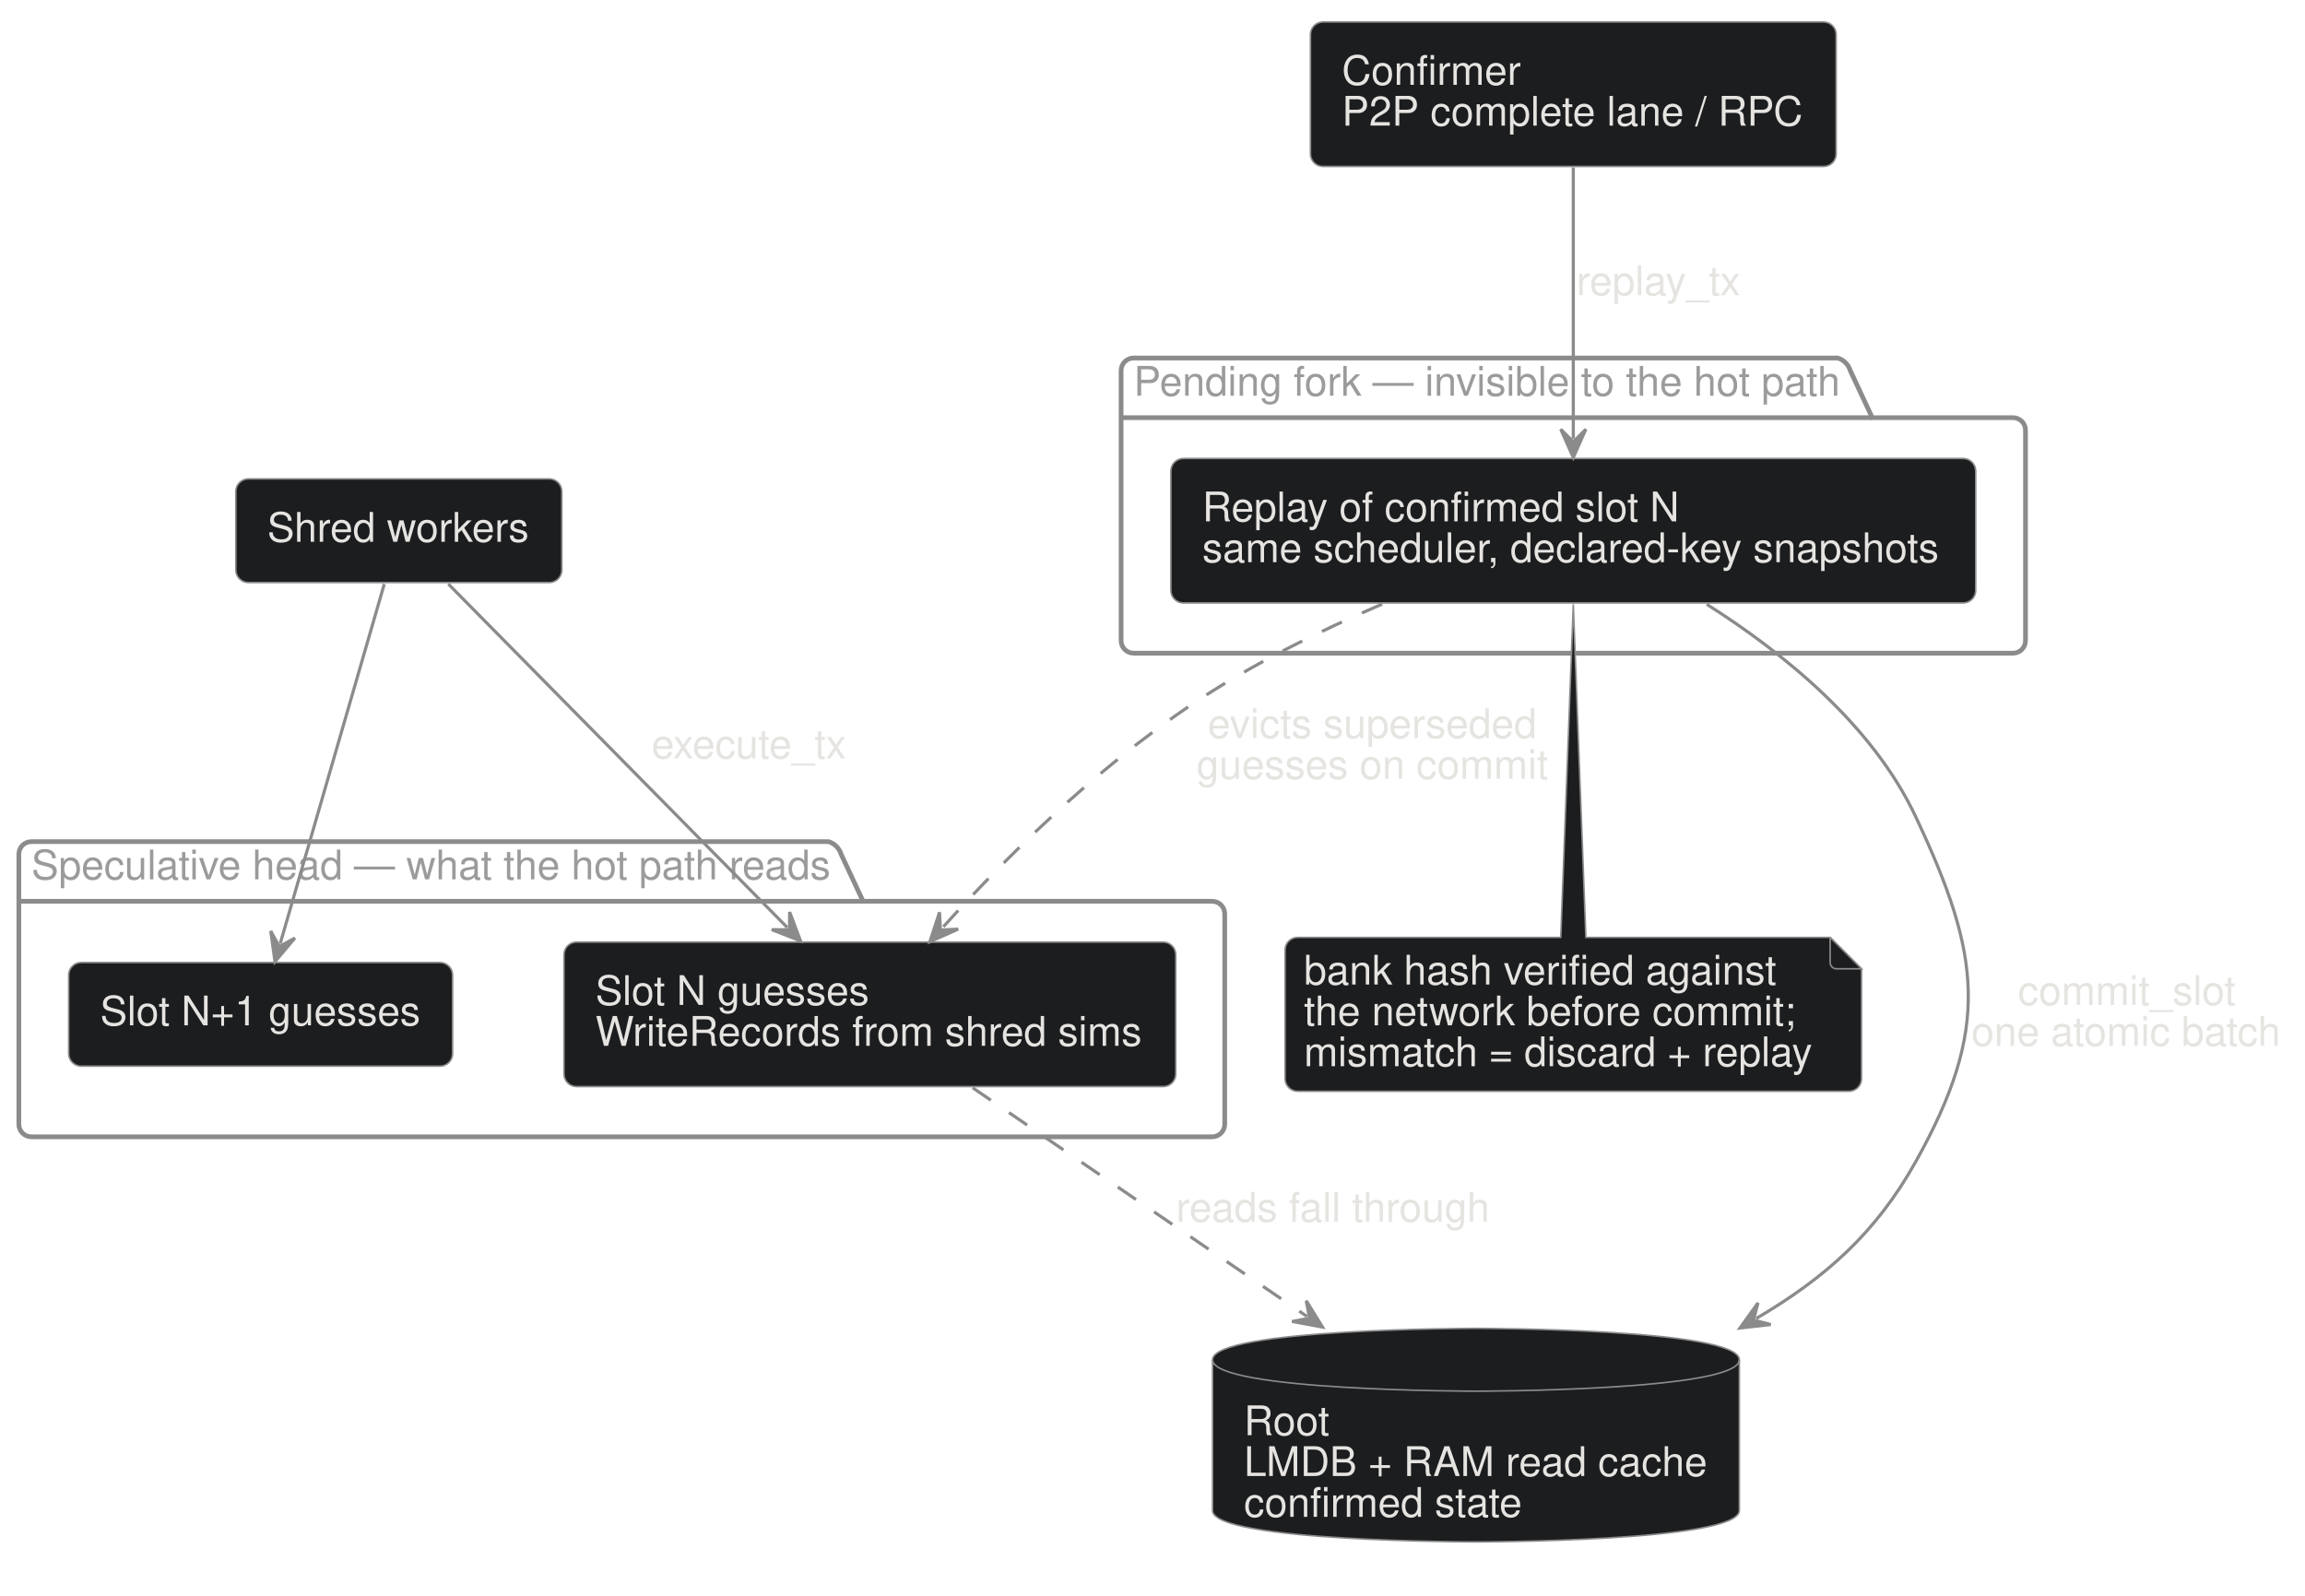
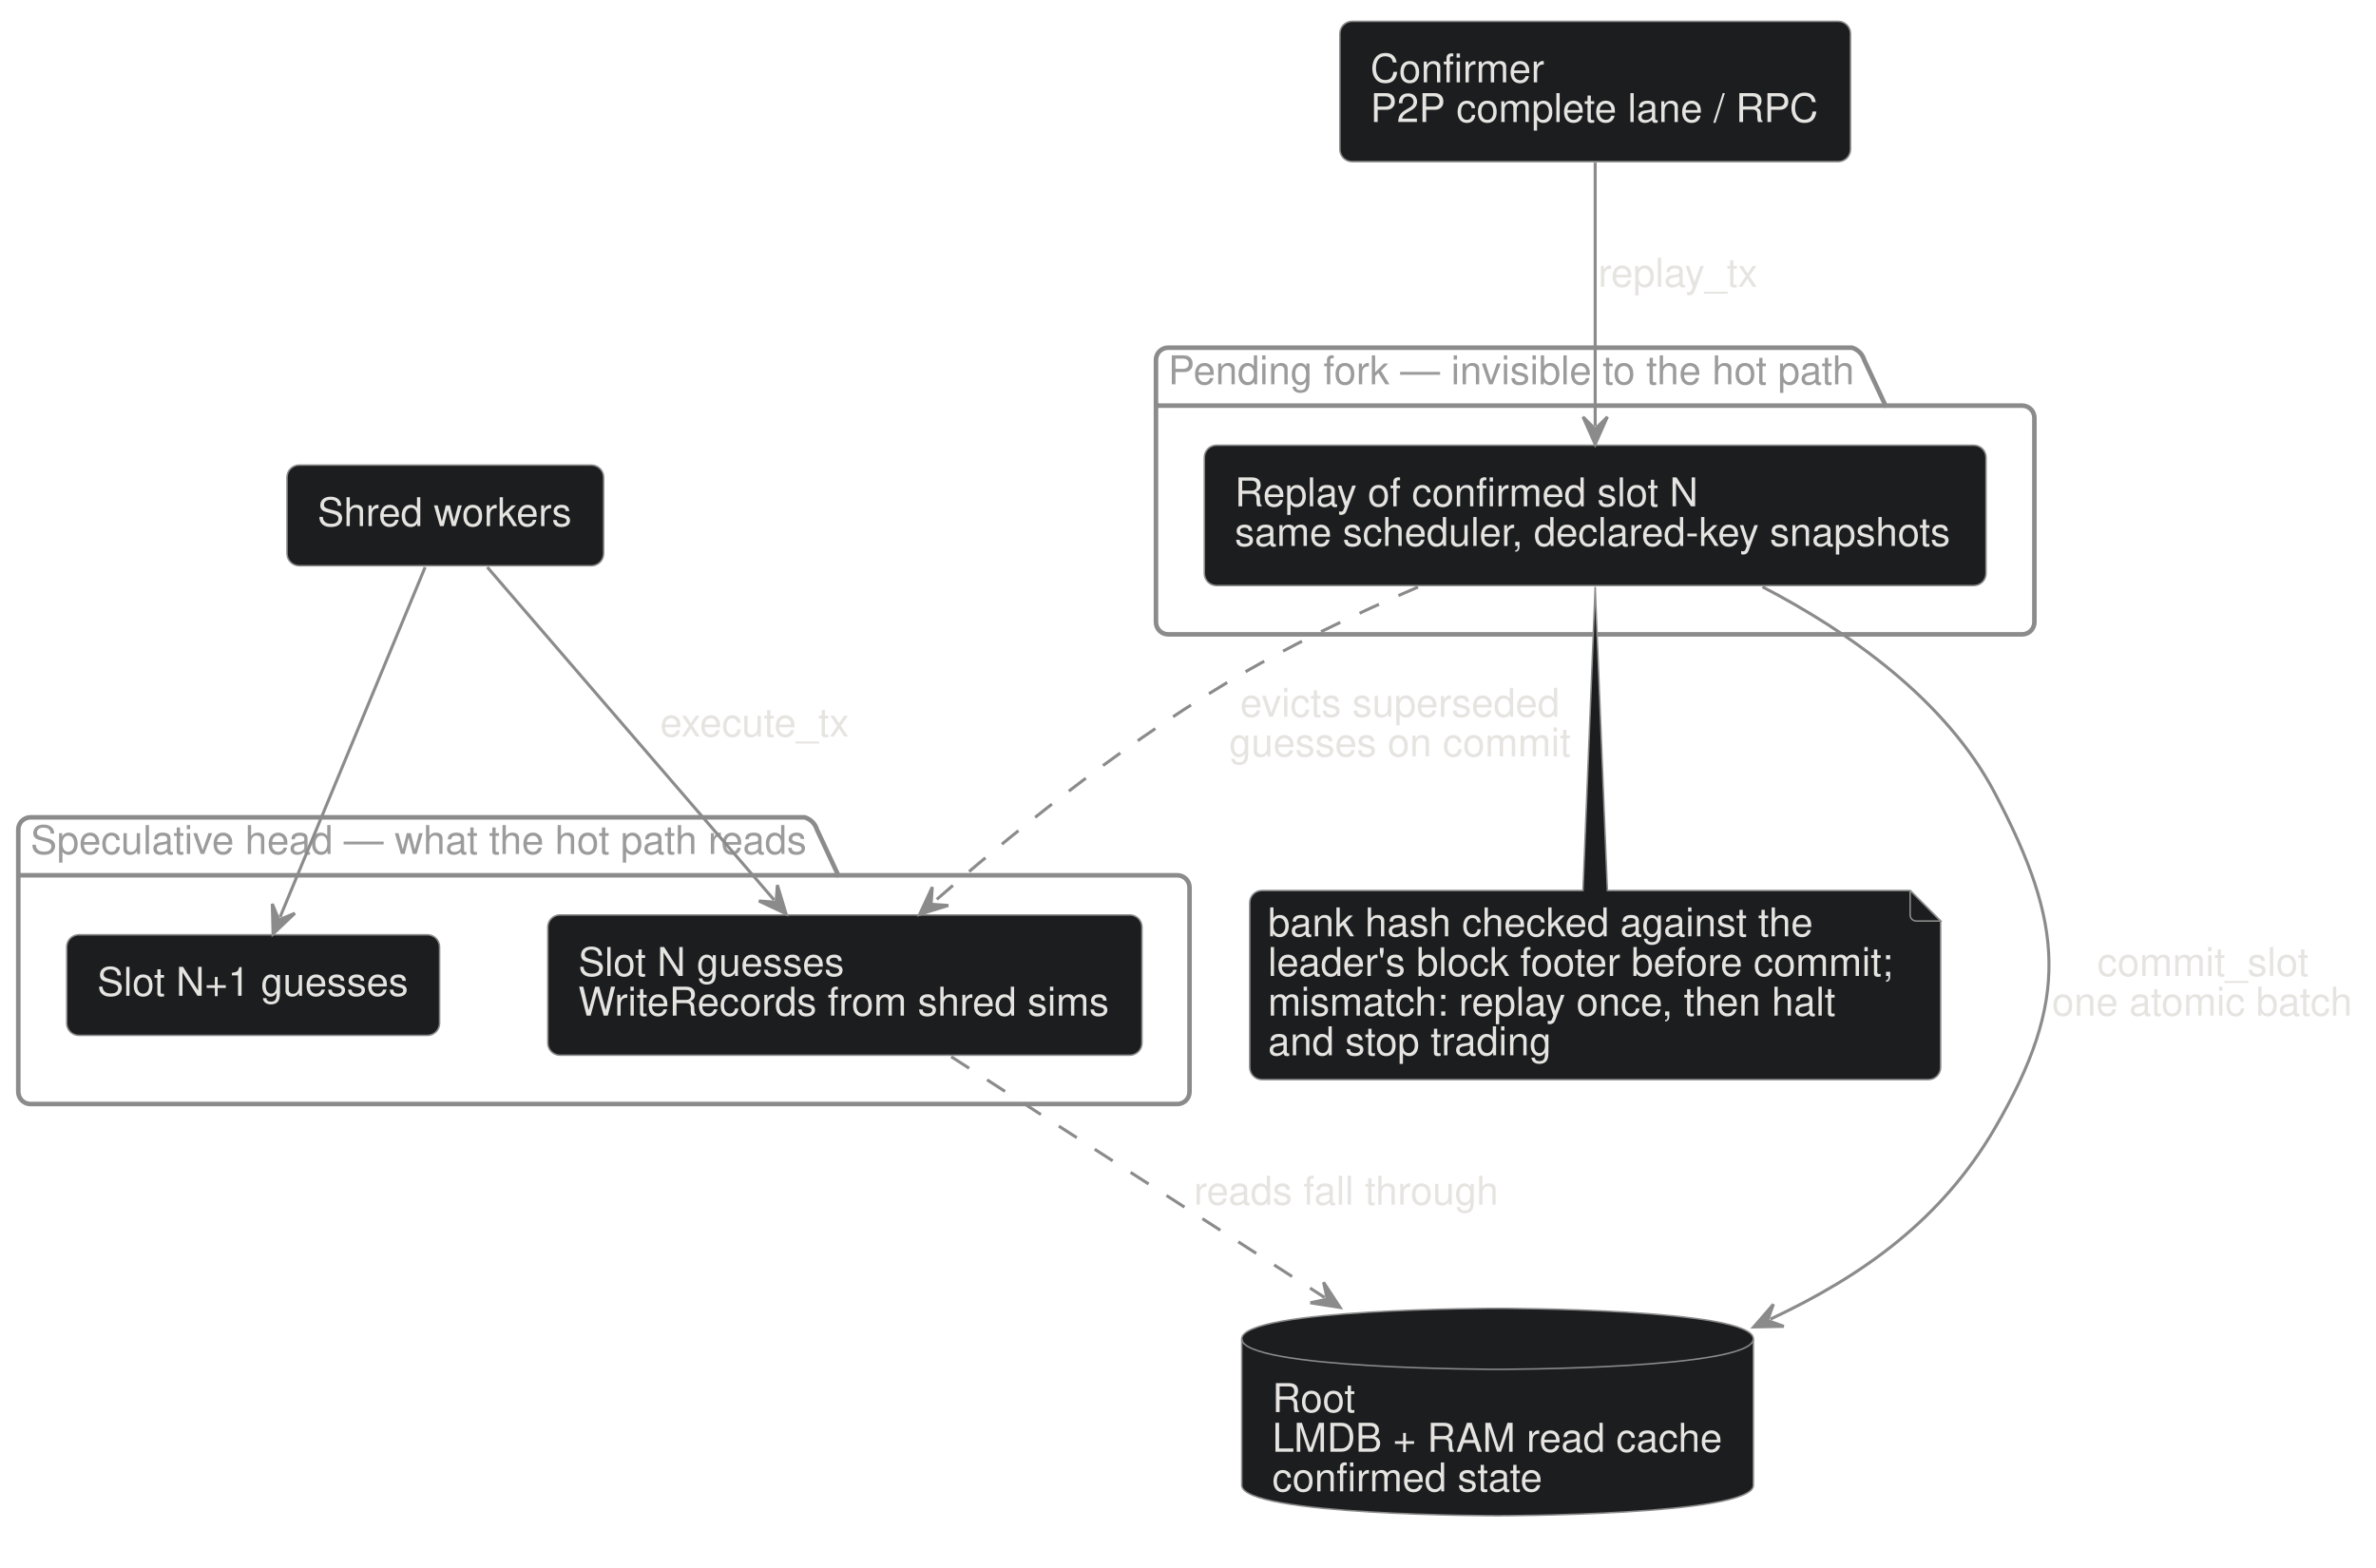
- <svg xmlns="http://www.w3.org/2000/svg" contentStyleType="text/css" data-diagram-type="DESCRIPTION" height="508px" preserveAspectRatio="none" style="width:734px;height:508px;" version="1.1" viewBox="0 0 734 508" width="734px" zoomAndPan="magnify">
+ <svg xmlns="http://www.w3.org/2000/svg" contentStyleType="text/css" data-diagram-type="DESCRIPTION" height="514px" preserveAspectRatio="none" style="width:779px;height:514px;" version="1.1" viewBox="0 0 779 514" width="779px" zoomAndPan="magnify">
  <defs />
  <g>
    <g class="cluster" data-qualified-name="Speculative head . what the hot path reads" data-source-line="33" id="ent0003">
      <path d="M10,268 L263.836,268 A6,6 0 0 1 267.836,272 L274.836,287 L386,287 A4,4 0 0 1 390,291 L390,358 A4,4 0 0 1 386,362 L10,362 A4,4 0 0 1 6,358 L6,272 A4,4 0 0 1 10,268" fill="none" style="stroke:#8B8B8B;stroke-width:1.5;" />
      <line style="stroke:#8B8B8B;stroke-width:1.5;" x1="6" x2="274.836" y1="287" y2="287" />
      <text fill="#9B9B9B" font-family="Helvetica" font-size="13" lengthAdjust="spacing" textLength="255.836" x="10" y="280.01">Speculative head — what the hot path reads</text>
    </g>
    <g class="cluster" data-qualified-name="Pending fork . invisible to the hot path" data-source-line="38" id="ent0006">
-       <path d="M361,114 L585.192,114 A6,6 0 0 1 589.192,118 L596.192,133 L641,133 A4,4 0 0 1 645,137 L645,204 A4,4 0 0 1 641,208 L361,208 A4,4 0 0 1 357,204 L357,118 A4,4 0 0 1 361,114" fill="none" style="stroke:#8B8B8B;stroke-width:1.5;" />
-       <line style="stroke:#8B8B8B;stroke-width:1.5;" x1="357" x2="596.192" y1="133" y2="133" />
-       <text fill="#9B9B9B" font-family="Helvetica" font-size="13" lengthAdjust="spacing" textLength="226.192" x="361" y="126.01">Pending fork — invisible to the hot path</text>
+       <path d="M383,114 L607.192,114 A6,6 0 0 1 611.192,118 L618.192,133 L663,133 A4,4 0 0 1 667,137 L667,204 A4,4 0 0 1 663,208 L383,208 A4,4 0 0 1 379,204 L379,118 A4,4 0 0 1 383,114" fill="none" style="stroke:#8B8B8B;stroke-width:1.5;" />
+       <line style="stroke:#8B8B8B;stroke-width:1.5;" x1="379" x2="618.192" y1="133" y2="133" />
+       <text fill="#9B9B9B" font-family="Helvetica" font-size="13" lengthAdjust="spacing" textLength="226.192" x="383" y="126.01">Pending fork — invisible to the hot path</text>
    </g>
    <g class="entity" data-qualified-name="Speculative head . what the hot path reads.specN" data-source-line="34" id="ent0004">
      <rect fill="#1B1D1F" height="46" rx="4" ry="4" style="stroke:#8B8B8B;stroke-width:0.5;" width="194.808" x="179.6" y="300" />
      <text fill="#E6E4E1" font-family="Helvetica" font-size="13" lengthAdjust="spacing" textLength="87.433" x="189.6" y="320.01">Slot N guesses</text>
      <text fill="#E6E4E1" font-family="Helvetica" font-size="13" lengthAdjust="spacing" textLength="174.808" x="189.6" y="333.01">WriteRecords from shred sims</text>
    </g>
    <g class="entity" data-qualified-name="Speculative head . what the hot path reads.specN1" data-source-line="35" id="ent0005">
      <rect fill="#1B1D1F" height="33" rx="4" ry="4" style="stroke:#8B8B8B;stroke-width:0.5;" width="122.254" x="21.87" y="306.5" />
      <text fill="#E6E4E1" font-family="Helvetica" font-size="13" lengthAdjust="spacing" textLength="102.254" x="31.87" y="326.51">Slot N+1 guesses</text>
    </g>
    <g class="entity" data-qualified-name="Pending fork . invisible to the hot path.pending" data-source-line="39" id="ent0007">
-       <rect fill="#1B1D1F" height="46" rx="4" ry="4" style="stroke:#8B8B8B;stroke-width:0.5;" width="256.291" x="372.85" y="146" />
-       <text fill="#E6E4E1" font-family="Helvetica" font-size="13" lengthAdjust="spacing" textLength="152.452" x="382.85" y="166.01">Replay of confirmed slot N</text>
-       <text fill="#E6E4E1" font-family="Helvetica" font-size="13" lengthAdjust="spacing" textLength="236.292" x="382.85" y="179.01">same scheduler, declared-key snapshots</text>
+       <rect fill="#1B1D1F" height="46" rx="4" ry="4" style="stroke:#8B8B8B;stroke-width:0.5;" width="256.291" x="394.85" y="146" />
+       <text fill="#E6E4E1" font-family="Helvetica" font-size="13" lengthAdjust="spacing" textLength="152.452" x="404.85" y="166.01">Replay of confirmed slot N</text>
+       <text fill="#E6E4E1" font-family="Helvetica" font-size="13" lengthAdjust="spacing" textLength="236.292" x="404.85" y="179.01">same scheduler, declared-key snapshots</text>
    </g>
    <g class="entity" data-qualified-name="root" data-source-line="31" id="ent0002">
-       <path d="M386.12,433 C386.12,423 469.997,423 469.997,423 C469.997,423 553.874,423 553.874,433 L553.874,481 C553.874,491 469.997,491 469.997,491 C469.997,491 386.12,491 386.12,481 L386.12,433" fill="#1B1D1F" style="stroke:#8B8B8B;stroke-width:0.5;" />
-       <path d="M386.12,433 C386.12,443 469.997,443 469.997,443 C469.997,443 553.874,443 553.874,433" fill="none" style="stroke:#8B8B8B;stroke-width:0.5;" />
-       <text fill="#E6E4E1" font-family="Helvetica" font-size="13" lengthAdjust="spacing" textLength="27.46" x="396.12" y="457.01">Root</text>
-       <text fill="#E6E4E1" font-family="Helvetica" font-size="13" lengthAdjust="spacing" textLength="147.754" x="396.12" y="470.01">LMDB + RAM read cache</text>
-       <text fill="#E6E4E1" font-family="Helvetica" font-size="13" lengthAdjust="spacing" textLength="88.874" x="396.12" y="483.01">confirmed state</text>
+       <path d="M407.12,439 C407.12,429 490.997,429 490.997,429 C490.997,429 574.874,429 574.874,439 L574.874,487 C574.874,497 490.997,497 490.997,497 C490.997,497 407.12,497 407.12,487 L407.12,439" fill="#1B1D1F" style="stroke:#8B8B8B;stroke-width:0.5;" />
+       <path d="M407.12,439 C407.12,449 490.997,449 490.997,449 C490.997,449 574.874,449 574.874,439" fill="none" style="stroke:#8B8B8B;stroke-width:0.5;" />
+       <text fill="#E6E4E1" font-family="Helvetica" font-size="13" lengthAdjust="spacing" textLength="27.46" x="417.12" y="463.01">Root</text>
+       <text fill="#E6E4E1" font-family="Helvetica" font-size="13" lengthAdjust="spacing" textLength="147.754" x="417.12" y="476.01">LMDB + RAM read cache</text>
+       <text fill="#E6E4E1" font-family="Helvetica" font-size="13" lengthAdjust="spacing" textLength="88.874" x="417.12" y="489.01">confirmed state</text>
    </g>
    <g class="entity" data-qualified-name="workers" data-source-line="42" id="ent0008">
-       <rect fill="#1B1D1F" height="33" rx="4" ry="4" style="stroke:#8B8B8B;stroke-width:0.5;" width="103.808" x="75.1" y="152.5" />
-       <text fill="#E6E4E1" font-family="Helvetica" font-size="13" lengthAdjust="spacing" textLength="83.808" x="85.1" y="172.51">Shred workers</text>
+       <rect fill="#1B1D1F" height="33" rx="4" ry="4" style="stroke:#8B8B8B;stroke-width:0.5;" width="103.808" x="94.1" y="152.5" />
+       <text fill="#E6E4E1" font-family="Helvetica" font-size="13" lengthAdjust="spacing" textLength="83.808" x="104.1" y="172.51">Shred workers</text>
    </g>
    <g class="entity" data-qualified-name="confirmer" data-source-line="43" id="ent0009">
-       <rect fill="#1B1D1F" height="46" rx="4" ry="4" style="stroke:#8B8B8B;stroke-width:0.5;" width="167.405" x="417.3" y="7" />
-       <text fill="#E6E4E1" font-family="Helvetica" font-size="13" lengthAdjust="spacing" textLength="57.065" x="427.3" y="27.01">Confirmer</text>
-       <text fill="#E6E4E1" font-family="Helvetica" font-size="13" lengthAdjust="spacing" textLength="147.405" x="427.3" y="40.01">P2P complete lane / RPC</text>
+       <rect fill="#1B1D1F" height="46" rx="4" ry="4" style="stroke:#8B8B8B;stroke-width:0.5;" width="167.405" x="439.3" y="7" />
+       <text fill="#E6E4E1" font-family="Helvetica" font-size="13" lengthAdjust="spacing" textLength="57.065" x="449.3" y="27.01">Confirmer</text>
+       <text fill="#E6E4E1" font-family="Helvetica" font-size="13" lengthAdjust="spacing" textLength="147.405" x="449.3" y="40.01">P2P complete lane / RPC</text>
    </g>
    <g class="entity" data-qualified-name="GMN16" data-source-line="52" id="ent0017">
-       <path d="M409.22,302.5 L409.22,343.5 A4,4 0 0 0 413.22,347.5 L588.784,347.5 A4,4 0 0 0 592.784,343.5 L592.784,308.5 L582.784,298.5 L505,298.5 L501,192.43 L497,298.5 L413.22,298.5 A4,4 0 0 0 409.22,302.5" fill="#1B1D1F" style="stroke:#8B8B8B;stroke-width:0.5;" />
-       <path d="M582.784,298.5 L582.784,306.5 A2,2 0 0 0 584.784,308.5 L592.784,308.5 L582.784,298.5" fill="#1B1D1F" style="stroke:#8B8B8B;stroke-width:0.5;" />
-       <text fill="#E6E4E1" font-family="Helvetica" font-size="13" lengthAdjust="spacing" textLength="151.042" x="415.22" y="313.51">bank hash verified against</text>
-       <text fill="#E6E4E1" font-family="Helvetica" font-size="13" lengthAdjust="spacing" textLength="156.787" x="415.22" y="326.51">the network before commit;</text>
-       <text fill="#E6E4E1" font-family="Helvetica" font-size="13" lengthAdjust="spacing" textLength="162.564" x="415.22" y="339.51">mismatch = discard + replay</text>
+       <path d="M409.74,296 L409.74,350 A4,4 0 0 0 413.74,354 L632.258,354 A4,4 0 0 0 636.258,350 L636.258,302 L626.258,292 L527,292 L523,192.43 L519,292 L413.74,292 A4,4 0 0 0 409.74,296" fill="#1B1D1F" style="stroke:#8B8B8B;stroke-width:0.5;" />
+       <path d="M626.258,292 L626.258,300 A2,2 0 0 0 628.258,302 L636.258,302 L626.258,292" fill="#1B1D1F" style="stroke:#8B8B8B;stroke-width:0.5;" />
+       <text fill="#E6E4E1" font-family="Helvetica" font-size="13" lengthAdjust="spacing" textLength="179.239" x="415.74" y="307.01">bank hash checked against the</text>
+       <text fill="#E6E4E1" font-family="Helvetica" font-size="13" lengthAdjust="spacing" textLength="205.518" x="415.74" y="320.01">leader's block footer before commit;</text>
+       <text fill="#E6E4E1" font-family="Helvetica" font-size="13" lengthAdjust="spacing" textLength="187.148" x="415.74" y="333.01">mismatch: replay once, then halt</text>
+       <text fill="#E6E4E1" font-family="Helvetica" font-size="13" lengthAdjust="spacing" textLength="93.234" x="415.74" y="346.01">and stop trading</text>
    </g>
    <g class="link" data-entity-1="ent0008" data-entity-2="ent0004" data-link-type="dependency" data-source-line="45" id="lnk10">
-       <path d="M142.77,185.98 C169.62,213.19 220.075,264.32 250.715,295.36" fill="none" id="workers-to-specN" style="stroke:#8B8B8B;stroke-width:1;" />
-       <polygon fill="#8B8B8B" points="254.93,299.63,251.454,290.415,251.417,296.072,245.761,296.035,254.93,299.63" style="stroke:#8B8B8B;stroke-width:1;" />
-       <text fill="#E6E4E1" font-family="Helvetica" font-size="13" lengthAdjust="spacing" textLength="62.873" x="207.5" y="241.51">execute_tx</text>
+       <path d="M159.77,185.98 C183.22,213.19 227.042,264.046 253.802,295.086" fill="none" id="workers-to-specN" style="stroke:#8B8B8B;stroke-width:1;" />
+       <polygon fill="#8B8B8B" points="257.72,299.63,254.873,290.202,254.455,295.843,248.814,295.425,257.72,299.63" style="stroke:#8B8B8B;stroke-width:1;" />
+       <text fill="#E6E4E1" font-family="Helvetica" font-size="13" lengthAdjust="spacing" textLength="62.873" x="216.43" y="241.51">execute_tx</text>
    </g>
    <g class="link" data-entity-1="ent0008" data-entity-2="ent0005" data-link-type="dependency" data-source-line="46" id="lnk11">
-       <path d="M122.37,185.98 C113.9,215.25 97.659,271.367 89.23,300.467" fill="none" id="workers-to-specN1" style="stroke:#8B8B8B;stroke-width:1;" />
-       <polygon fill="#8B8B8B" points="87.56,306.23,93.906,298.698,88.951,301.428,86.222,296.472,87.56,306.23" style="stroke:#8B8B8B;stroke-width:1;" />
+       <path d="M139.38,185.98 C127.25,215.25 103.899,271.588 91.829,300.688" fill="none" id="workers-to-specN1" style="stroke:#8B8B8B;stroke-width:1;" />
+       <polygon fill="#8B8B8B" points="89.53,306.23,96.673,299.449,91.446,301.611,89.283,296.384,89.53,306.23" style="stroke:#8B8B8B;stroke-width:1;" />
    </g>
    <g class="link" data-entity-1="ent0004" data-entity-2="ent0002" data-link-type="dependency" data-source-line="47" id="lnk12">
-       <path d="M309.74,346.39 C340.28,367.28 381.298,395.332 416.178,419.192" fill="none" id="specN-to-root" style="stroke:#8B8B8B;stroke-width:1;stroke-dasharray:7,7;" />
-       <polygon fill="#8B8B8B" points="421.13,422.58,415.96,414.197,417.003,419.757,411.443,420.8,421.13,422.58" style="stroke:#8B8B8B;stroke-width:1;" />
-       <text fill="#E6E4E1" font-family="Helvetica" font-size="13" lengthAdjust="spacing" textLength="100.452" x="374.5" y="389.01">reads fall through</text>
+       <path d="M311.86,346.48 C346.44,368.78 394.808,399.968 434.308,425.448" fill="none" id="specN-to-root" style="stroke:#8B8B8B;stroke-width:1;stroke-dasharray:7,7;" />
+       <polygon fill="#8B8B8B" points="439.35,428.7,433.955,420.46,435.148,425.99,429.619,427.183,439.35,428.7" style="stroke:#8B8B8B;stroke-width:1;" />
+       <text fill="#E6E4E1" font-family="Helvetica" font-size="13" lengthAdjust="spacing" textLength="100.452" x="391.42" y="395.01">reads fall through</text>
    </g>
    <g class="link" data-entity-1="ent0009" data-entity-2="ent0007" data-link-type="dependency" data-source-line="48" id="lnk13">
-       <path d="M501,53.32 C501,78.79 501,114.22 501,139.69" fill="none" id="confirmer-to-pending" style="stroke:#8B8B8B;stroke-width:1;" />
-       <polygon fill="#8B8B8B" points="501,145.69,505,136.69,501,140.69,497,136.69,501,145.69" style="stroke:#8B8B8B;stroke-width:1;" />
-       <text fill="#E6E4E1" font-family="Helvetica" font-size="13" lengthAdjust="spacing" textLength="52.749" x="502" y="94.01">replay_tx</text>
+       <path d="M523,53.32 C523,78.79 523,114.22 523,139.69" fill="none" id="confirmer-to-pending" style="stroke:#8B8B8B;stroke-width:1;" />
+       <polygon fill="#8B8B8B" points="523,145.69,527,136.69,523,140.69,519,136.69,523,145.69" style="stroke:#8B8B8B;stroke-width:1;" />
+       <text fill="#E6E4E1" font-family="Helvetica" font-size="13" lengthAdjust="spacing" textLength="52.749" x="524" y="94.01">replay_tx</text>
    </g>
    <g class="link" data-entity-1="ent0007" data-entity-2="ent0002" data-link-type="dependency" data-source-line="49" id="lnk14">
-       <path d="M543.51,192.44 C567.86,207.86 596.25,230.81 610,260 C630.84,304.23 633.87,327.33 610,370 C597.4,392.53 581.382,406.839 559.252,419.849" fill="none" id="pending-to-root" style="stroke:#8B8B8B;stroke-width:1;" />
-       <polygon fill="#8B8B8B" points="554.08,422.89,563.866,421.777,558.39,420.356,559.811,414.881,554.08,422.89" style="stroke:#8B8B8B;stroke-width:1;" />
-       <text fill="#E6E4E1" font-family="Helvetica" font-size="13" lengthAdjust="spacing" textLength="69.348" x="642.608" y="320.01">commit_slot</text>
-       <text fill="#E6E4E1" font-family="Helvetica" font-size="13" lengthAdjust="spacing" textLength="99.004" x="627.78" y="333.01">one atomic batch</text>
+       <path d="M577.85,192.43 C606.08,207.13 637.87,229.35 654,260 C676.77,303.26 678.65,327.78 654,370 C636.55,399.89 610.842,418.282 580.422,432.552" fill="none" id="pending-to-root" style="stroke:#8B8B8B;stroke-width:1;" />
+       <polygon fill="#8B8B8B" points="574.99,435.1,584.837,434.899,579.517,432.976,581.439,427.656,574.99,435.1" style="stroke:#8B8B8B;stroke-width:1;" />
+       <text fill="#E6E4E1" font-family="Helvetica" font-size="13" lengthAdjust="spacing" textLength="69.348" x="687.618" y="320.01">commit_slot</text>
+       <text fill="#E6E4E1" font-family="Helvetica" font-size="13" lengthAdjust="spacing" textLength="99.004" x="672.79" y="333.01">one atomic batch</text>
    </g>
    <g class="link" data-entity-1="ent0007" data-entity-2="ent0004" data-link-type="dependency" data-source-line="50" id="lnk15">
-       <path d="M440.1,192.38 C420.18,200.93 398.44,211.65 380,224 C347.39,245.84 319.584,273.9 300.134,295.41" fill="none" id="pending-to-specN" style="stroke:#8B8B8B;stroke-width:1;stroke-dasharray:7,7;" />
-       <polygon fill="#8B8B8B" points="296.11,299.86,305.113,295.867,299.464,296.151,299.179,290.502,296.11,299.86" style="stroke:#8B8B8B;stroke-width:1;" />
-       <text fill="#E6E4E1" font-family="Helvetica" font-size="13" lengthAdjust="spacing" textLength="104.781" x="384.606" y="235.01">evicts superseded</text>
-       <text fill="#E6E4E1" font-family="Helvetica" font-size="13" lengthAdjust="spacing" textLength="111.992" x="381" y="248.01">guesses on commit</text>
+       <path d="M464.91,192.49 C444.48,201.29 421.7,212.13 402,224 C364.68,246.49 330.326,274.599 306.036,295.849" fill="none" id="pending-to-specN" style="stroke:#8B8B8B;stroke-width:1;stroke-dasharray:7,7;" />
+       <polygon fill="#8B8B8B" points="301.52,299.8,310.928,296.885,305.283,296.508,305.66,290.863,301.52,299.8" style="stroke:#8B8B8B;stroke-width:1;" />
+       <text fill="#E6E4E1" font-family="Helvetica" font-size="13" lengthAdjust="spacing" textLength="104.781" x="406.606" y="235.01">evicts superseded</text>
+       <text fill="#E6E4E1" font-family="Helvetica" font-size="13" lengthAdjust="spacing" textLength="111.992" x="403" y="248.01">guesses on commit</text>
    </g>
  </g>
</svg>
